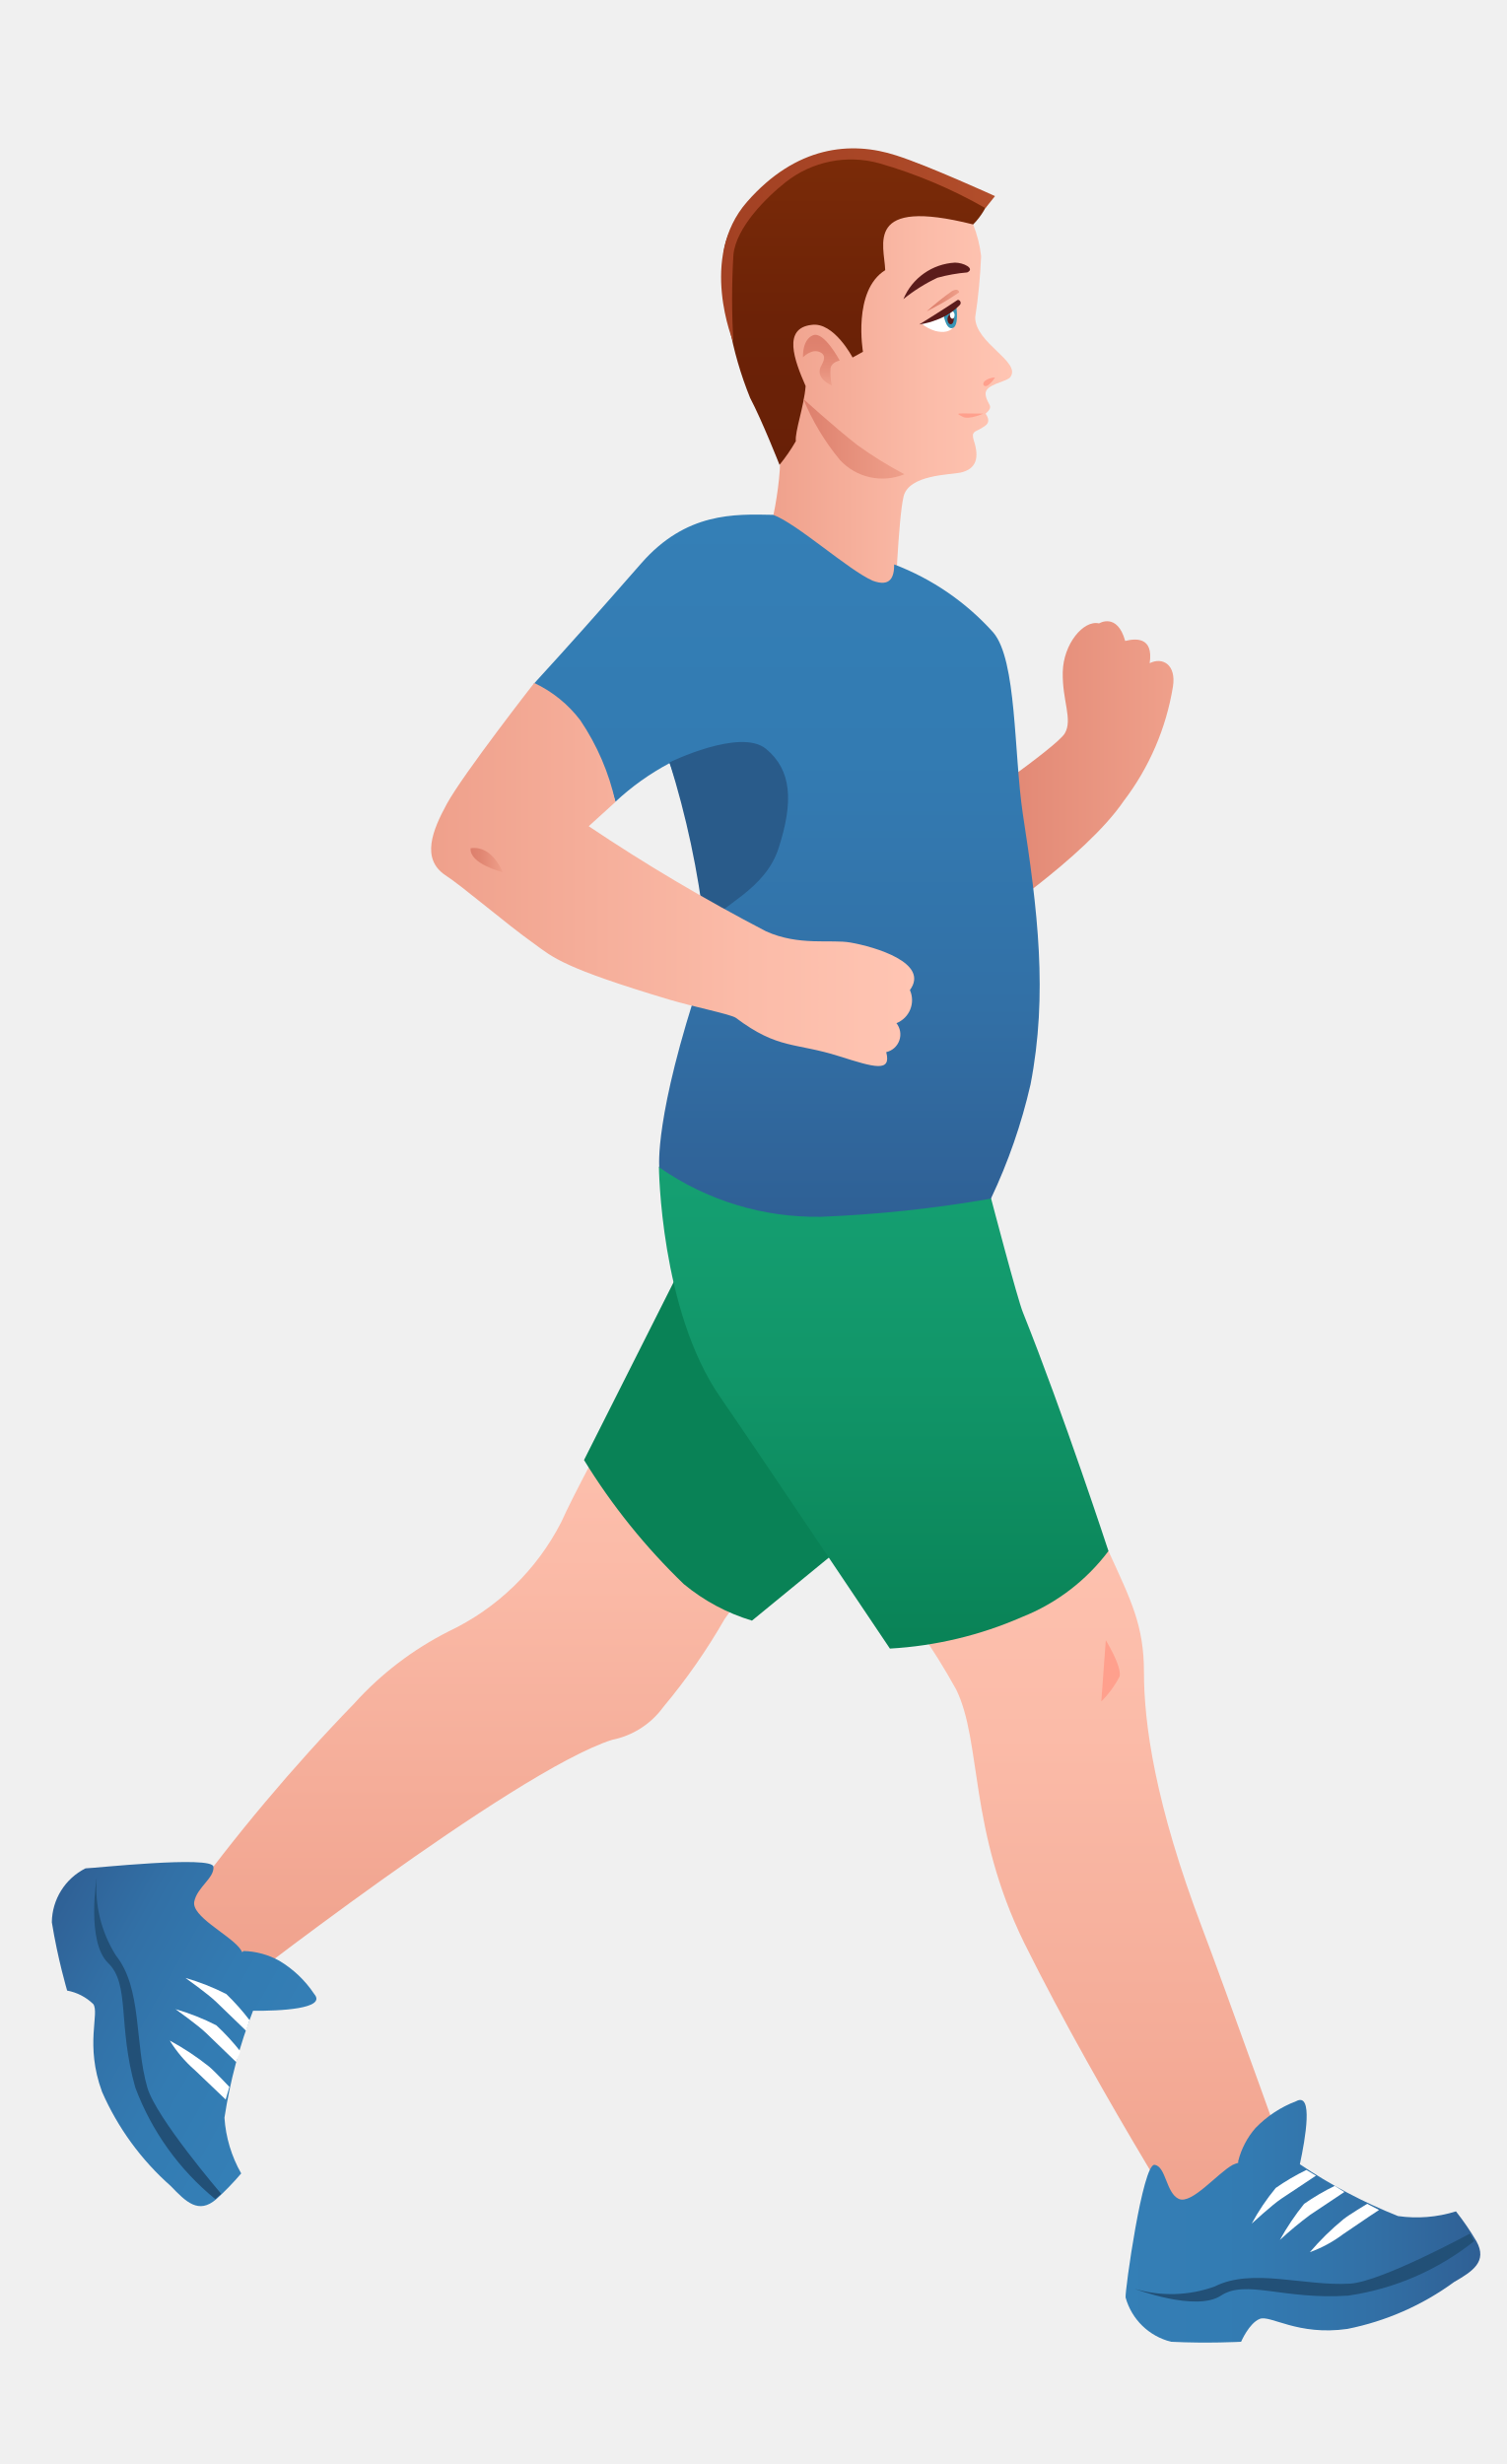
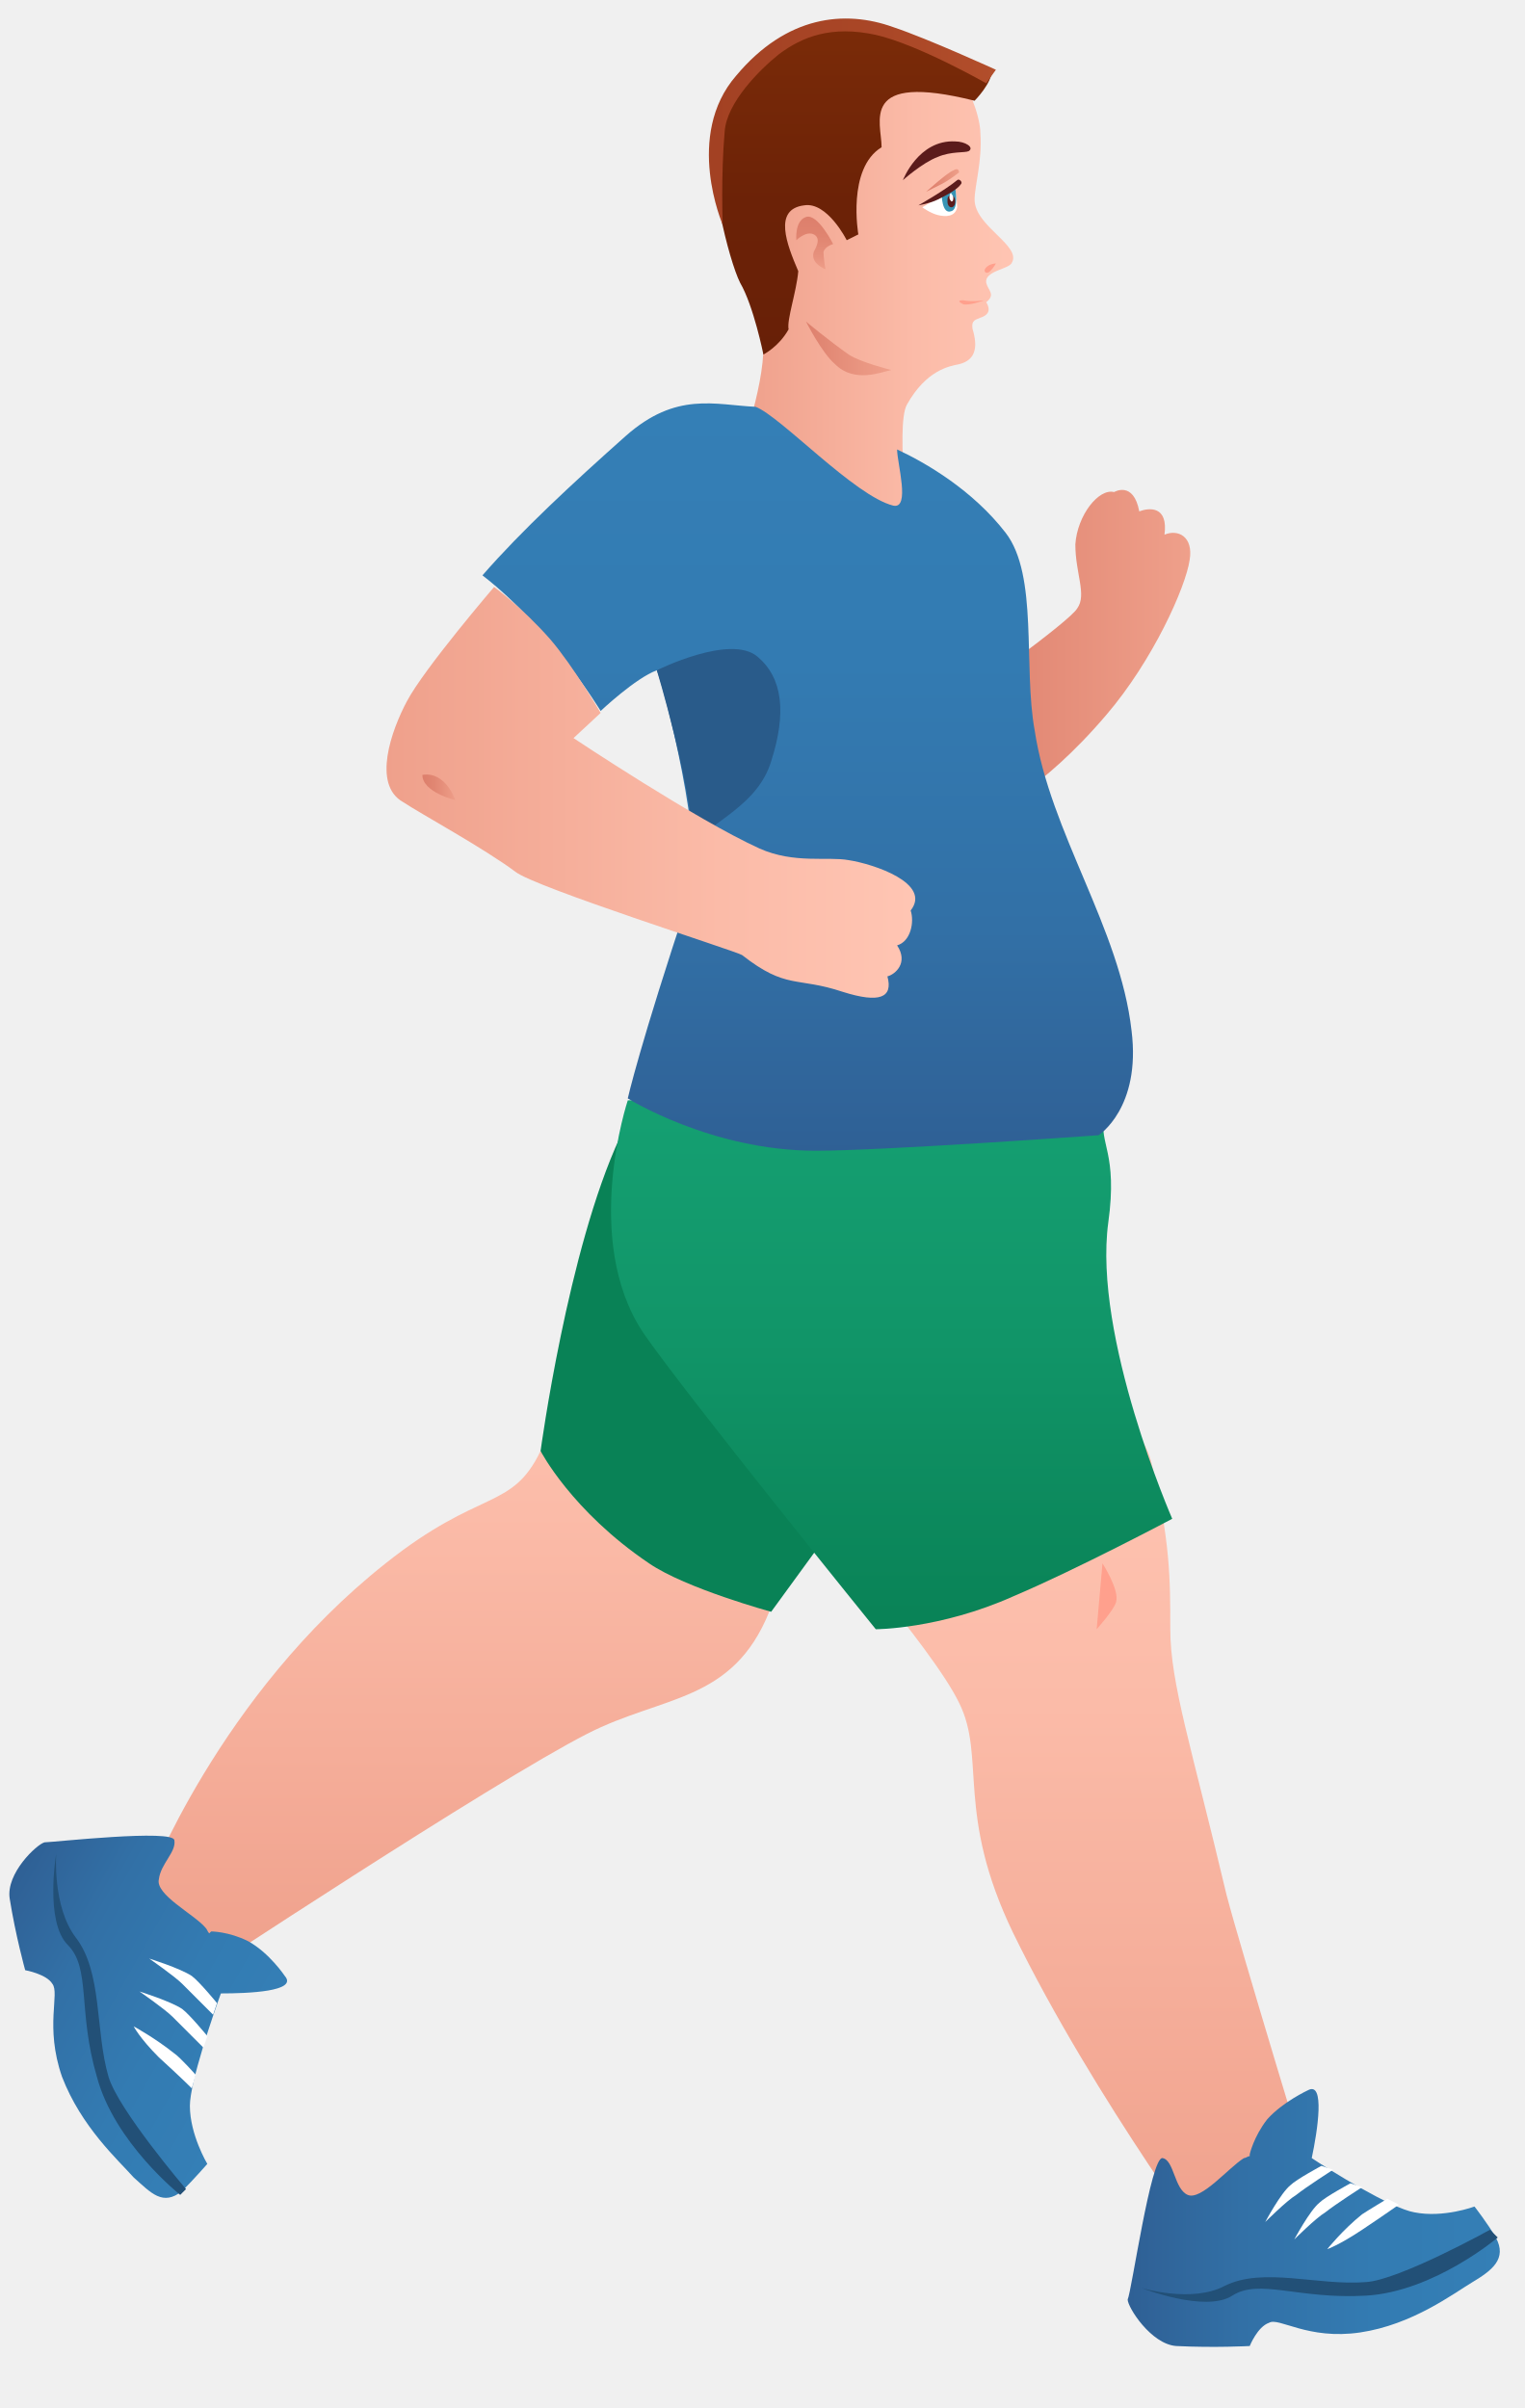
- <svg xmlns="http://www.w3.org/2000/svg" xmlns:xlink="http://www.w3.org/1999/xlink" id="Layer_1" data-name="Layer 1" viewBox="0 0 73.84 120.75">
-   <defs>
-     <style>.cls-1{fill:url(#linear-gradient);}.cls-2{fill:url(#linear-gradient-2);}.cls-3{fill:url(#linear-gradient-3);}.cls-4{fill:url(#linear-gradient-4);}.cls-5{fill:#098256;}.cls-6{fill:url(#linear-gradient-5);}.cls-7{fill:url(#linear-gradient-6);}.cls-8{fill:url(#Degradado_sin_nombre_5);}.cls-9{fill:#295b8a;}.cls-10{fill:url(#linear-gradient-7);}.cls-11{fill:url(#Degradado_sin_nombre_5-2);}.cls-12{fill:#225077;}.cls-13{fill:#fff;}.cls-14{fill:url(#Degradado_sin_nombre_5-3);}.cls-15{fill:#5b1b1b;}.cls-16{fill:url(#linear-gradient-8);}.cls-17{fill:url(#linear-gradient-9);}.cls-18{fill:#ffa08d;}.cls-19{fill:url(#linear-gradient-10);}.cls-20{fill:#3794b5;}.cls-21{fill:url(#linear-gradient-11);}.cls-22{fill:url(#linear-gradient-12);}</style>
-     <linearGradient id="linear-gradient" x1="-232.09" y1="37.94" x2="-221.45" y2="37.94" gradientTransform="matrix(-1, 0, 0, 1, -174.59, 0)" gradientUnits="userSpaceOnUse">
-       <stop offset="0" stop-color="#efa08b" />
-       <stop offset="0.64" stop-color="#e48c78" />
-       <stop offset="0.99" stop-color="#dd7f6c" />
+ <svg xmlns="http://www.w3.org/2000/svg" version="1.1" id="Layer_1" x="0px" y="0px" viewBox="0 0 78.7 124.3" enable-background="new 0 0 78.7 124.3" xml:space="preserve">
+   <g>
+     <linearGradient id="SVGID_1_" gradientUnits="userSpaceOnUse" x1="-9.998" y1="33.667" x2="1.732" y2="33.667" gradientTransform="matrix(-1 0 0 1 51.5075 0)">
+       <stop offset="0" style="stop-color:#EFA08B" />
+       <stop offset="0.64" style="stop-color:#E48C78" />
+       <stop offset="0.995" style="stop-color:#DD7F6C" />
    </linearGradient>
-     <linearGradient id="linear-gradient-2" x1="-224.19" y1="19.49" x2="-212.13" y2="19.49" gradientTransform="matrix(-1, 0, 0, 1, -174.59, 0)" gradientUnits="userSpaceOnUse">
-       <stop offset="0" stop-color="#ffc5b3" />
-       <stop offset="0.36" stop-color="#fbbba8" />
-       <stop offset="1" stop-color="#efa08b" />
+     <path fill="url(#SVGID_1_)" d="M57.5,25.4c-0.8-0.2-1.9,1.2-2,2.7c0,1.5,0.6,2.6,0.1,3.3c-0.4,0.7-5.9,4.6-5.9,4.6L51,42   c0,0,2.7-1.1,6.1-5.1c2.4-2.8,4.1-6.6,4.3-8c0.2-1.2-0.6-1.6-1.3-1.3c0.2-1.5-0.8-1.4-1.3-1.2C58.5,24.8,57.5,25.4,57.5,25.4z" />
+     <linearGradient id="SVGID_2_" gradientUnits="userSpaceOnUse" x1="-0.85" y1="15.791" x2="13.161" y2="15.791" gradientTransform="matrix(-1 0 0 1 51.5075 0)">
+       <stop offset="0" style="stop-color:#FFC5B3" />
+       <stop offset="0.364" style="stop-color:#FBBBA8" />
+       <stop offset="1" style="stop-color:#EFA08B" />
    </linearGradient>
-     <linearGradient id="linear-gradient-3" x1="-216.57" y1="7.41" x2="-216.57" y2="22.76" gradientTransform="matrix(-1, 0, 0, 1, -174.59, 0)" gradientUnits="userSpaceOnUse">
-       <stop offset="0" stop-color="#7b2b08" />
-       <stop offset="0.07" stop-color="#792a08" />
-       <stop offset="0.54" stop-color="#6c2207" />
-       <stop offset="1" stop-color="#682007" />
+     <path fill="url(#SVGID_2_)" d="M39.3,17c-0.4-1.9-0.3-3.7-0.3-3.7s3.7-11.6,9.2-9.8c0.9,0.3,1.7,0.8,2,1.7c0.2,0.5,0.4,1.2,0.4,1.7   c0.1,1.4-0.3,2.7-0.3,3.4c0,1.4,2.5,2.4,1.9,3.3c-0.2,0.3-1.4,0.4-1.3,1c0.1,0.4,0.5,0.6,0,1c0.3,0.5,0,0.7-0.3,0.8   c-0.2,0.1-0.5,0.1-0.4,0.6c0.3,1,0.1,1.6-0.7,1.8c-0.5,0.1-1.7,0.3-2.7,2.1c-0.6,1.1,0.2,7.4,0.2,7.4l-8.7-5.3   C38.3,23.1,39.8,18.8,39.3,17z" />
+     <linearGradient id="SVGID_3_" gradientUnits="userSpaceOnUse" x1="7.54" y1="1.185" x2="7.54" y2="18.327" gradientTransform="matrix(-1 0 0 1 51.5075 0)">
+       <stop offset="0" style="stop-color:#7B2B08" />
+       <stop offset="6.743622e-02" style="stop-color:#792A08" />
+       <stop offset="0.542" style="stop-color:#6C2207" />
+       <stop offset="1" style="stop-color:#682007" />
    </linearGradient>
-     <linearGradient id="linear-gradient-4" x1="-200.06" y1="64.03" x2="-200.06" y2="97.87" xlink:href="#linear-gradient-2" />
-     <linearGradient id="linear-gradient-5" x1="-227.85" y1="70.17" x2="-227.85" y2="111.28" xlink:href="#linear-gradient-2" />
-     <linearGradient id="linear-gradient-6" x1="-217.9" y1="57.17" x2="-217.9" y2="80.79" gradientTransform="matrix(-1, 0, 0, 1, -174.59, 0)" gradientUnits="userSpaceOnUse">
-       <stop offset="0" stop-color="#15a072" />
-       <stop offset="0.46" stop-color="#119568" />
-       <stop offset="1" stop-color="#098256" />
+     <path fill="url(#SVGID_3_)" d="M50.3,5.2c0,0,0.9-0.9,0.9-1.6c-0.8,0-4.4-2.6-7.5-2.4c-3.7,0.3-6.6,3.1-6.9,5.4   c-0.3,2.3,0.8,6.8,1.4,8c0.7,1.2,1.2,3.7,1.2,3.7s0.8-0.4,1.3-1.3c-0.1-0.5,0.4-1.9,0.5-3c-0.6-1.4-1.3-3.2,0.3-3.4   c1.2-0.2,2.2,1.8,2.2,1.8l0.6-0.3c0,0-0.6-3.4,1.2-4.5C45.5,6.3,44.3,3.7,50.3,5.2z" />
+     <linearGradient id="SVGID_4_" gradientUnits="userSpaceOnUse" x1="25.73" y1="64.413" x2="25.73" y2="102.192" gradientTransform="matrix(-1 0 0 1 51.5075 0)">
+       <stop offset="0" style="stop-color:#FFC5B3" />
+       <stop offset="0.364" style="stop-color:#FBBBA8" />
+       <stop offset="1" style="stop-color:#EFA08B" />
    </linearGradient>
-     <linearGradient id="Degradado_sin_nombre_5" x1="-213.15" y1="25.18" x2="-213.15" y2="59.59" gradientTransform="matrix(-1, 0, 0, 1, -174.59, 0)" gradientUnits="userSpaceOnUse">
-       <stop offset="0" stop-color="#347fb6" />
-       <stop offset="0.35" stop-color="#337bb2" />
-       <stop offset="0.7" stop-color="#3270a6" />
-       <stop offset="1" stop-color="#2f6095" />
+     <path fill="url(#SVGID_4_)" d="M43.9,73.4c0,0-2.5,5.7-4.2,9.8c-1.9,4.7-5.5,4.3-9.4,6.3c-4.9,2.5-20.5,12.8-20.5,12.8l-2.2-5   c0,0,3.7-9.8,12.3-16.6c4.9-3.9,6.5-2.7,8-5.8c1.3-2.9,6.4-10.4,6.4-10.4L43.9,73.4z" />
+     <path fill="#098256" d="M44.9,76.2l-5.1,7c0,0-4.4-1.2-6.3-2.5c-4-2.7-5.6-5.8-5.6-5.8s1.4-10.4,4.1-16.2   C36.8,58.2,44.9,76.2,44.9,76.2z" />
+     <linearGradient id="SVGID_5_" gradientUnits="userSpaceOnUse" x1="-3.353" y1="71.267" x2="-3.353" y2="117.175" gradientTransform="matrix(-1 0 0 1 51.5075 0)">
+       <stop offset="0" style="stop-color:#FFC5B3" />
+       <stop offset="0.364" style="stop-color:#FBBBA8" />
+       <stop offset="1" style="stop-color:#EFA08B" />
    </linearGradient>
-     <linearGradient id="linear-gradient-7" x1="-219.39" y1="42.83" x2="-195.71" y2="42.83" xlink:href="#linear-gradient-2" />
-     <linearGradient id="Degradado_sin_nombre_5-2" x1="55.05" y1="108.87" x2="72.43" y2="108.87" gradientTransform="matrix(1, 0, 0, 1, 0, 0)" xlink:href="#Degradado_sin_nombre_5" />
-     <linearGradient id="Degradado_sin_nombre_5-3" x1="-136.95" y1="106.17" x2="-122.48" y2="106.17" gradientTransform="matrix(-0.87, -0.49, -0.49, 0.87, -52.93, -57.58)" xlink:href="#Degradado_sin_nombre_5" />
-     <linearGradient id="linear-gradient-8" x1="-214.84" y1="18.89" x2="-214.84" y2="16.41" gradientTransform="matrix(-1, 0, 0, 1, -174.59, 0)" gradientUnits="userSpaceOnUse">
-       <stop offset="0" stop-color="#efa08b" />
-       <stop offset="0.28" stop-color="#e7917d" />
-       <stop offset="0.66" stop-color="#e08470" />
-       <stop offset="0.99" stop-color="#dd7f6c" />
+     <path fill="url(#SVGID_5_)" d="M54.5,71.3c0,0,4.2,1.4,4.9,4.1c1,4.1,1,6.1,1,8.7c0,2.8,1.1,6.1,2.9,13.7   c0.7,2.7,4.6,15.5,4.6,15.5l-4.8,3.9c0,0-6.6-8.8-10.8-17.4c-3-6.2-1.4-9.1-2.8-11.9c-1.4-2.9-7.8-10.1-7.8-10.1S53,75.2,54.5,71.3   z" />
+     <linearGradient id="SVGID_6_" gradientUnits="userSpaceOnUse" x1="5.517" y1="56.72" x2="5.517" y2="84.055" gradientTransform="matrix(-1 0 0 1 51.5075 0)">
+       <stop offset="0" style="stop-color:#15A072" />
+       <stop offset="0.456" style="stop-color:#119568" />
+       <stop offset="1" style="stop-color:#098256" />
    </linearGradient>
-     <linearGradient id="linear-gradient-9" x1="-218.9" y1="21.49" x2="-213.94" y2="21.49" xlink:href="#linear-gradient" />
-     <linearGradient id="linear-gradient-10" x1="-199.22" y1="42.15" x2="-197.64" y2="42.15" gradientTransform="matrix(-1, 0, 0, 1, -174.59, 0)" gradientUnits="userSpaceOnUse">
-       <stop offset="0" stop-color="#efa08b" />
-       <stop offset="0.09" stop-color="#ed9c87" />
-       <stop offset="0.64" stop-color="#e18773" />
-       <stop offset="0.99" stop-color="#dd7f6c" />
+     <path fill="url(#SVGID_6_)" d="M57,57.7c-0.3,1.3,0.7,1.8,0.2,5.4c-0.8,5.9,3.3,15.3,3.3,15.3s-4.9,2.6-8.2,4   c-3.8,1.7-7.1,1.7-7.1,1.7S35.4,72,33.2,68.8c-3.2-4.8-0.8-12-0.8-12S48,56.4,57,57.7z" />
+     <linearGradient id="SVGID_7_" gradientUnits="userSpaceOnUse" x1="9.867" y1="20.875" x2="9.867" y2="59.452" gradientTransform="matrix(-1 0 0 1 51.5075 0)">
+       <stop offset="0" style="stop-color:#347FB6" />
+       <stop offset="0.345" style="stop-color:#337BB2" />
+       <stop offset="0.701" style="stop-color:#3270A6" />
+       <stop offset="1" style="stop-color:#2F6095" />
    </linearGradient>
-     <linearGradient id="linear-gradient-11" x1="-221.6" y1="14.73" x2="-220" y2="14.73" gradientTransform="matrix(-1, 0, 0, 1, -174.59, 0)" gradientUnits="userSpaceOnUse">
-       <stop offset="0" stop-color="#efa08b" />
-       <stop offset="0.16" stop-color="#eb9984" />
-       <stop offset="0.65" stop-color="#e18672" />
-       <stop offset="0.99" stop-color="#dd7f6c" />
+     <path fill="url(#SVGID_7_)" d="M46.3,23.2c1.5,0.7,3.9,2.1,5.6,4.3c1.7,2.2,0.9,6.9,1.5,10.2c0.8,5.3,4.4,10.2,5,15.5   c0.5,4-1.7,5.4-1.7,5.4s-11.1,0.8-14.6,0.8c-5.4,0-9.7-2.7-9.7-2.7S33,54,35.6,46.2c0.8-2.5-1.3-10.6-1.7-11.6   c-1.1,0.4-2.9,2.1-2.9,2.1s-2.6-4.3-6.1-7c2-2.3,4.7-4.8,7.4-7.2c2.6-2.3,4.6-1.6,6.7-1.5c1.3,0.5,5.1,4.6,7.1,5.1   C47,26.3,46.3,23.9,46.3,23.2z" />
+     <path fill="#295B8A" d="M33.9,34.6c0,0,3.8-1.9,5.2-0.7c1.3,1.1,1.5,2.9,0.7,5.4c-0.7,2.3-3.1,3.1-4,4.3   C35.6,40.2,33.9,34.6,33.9,34.6z" />
+     <linearGradient id="SVGID_8_" gradientUnits="userSpaceOnUse" x1="4.438" y1="40.898" x2="31.608" y2="40.898" gradientTransform="matrix(-1 0 0 1 51.5075 0)">
+       <stop offset="0" style="stop-color:#FFC5B3" />
+       <stop offset="0.364" style="stop-color:#FBBBA8" />
+       <stop offset="1" style="stop-color:#EFA08B" />
    </linearGradient>
-     <linearGradient id="linear-gradient-12" x1="-223.34" y1="11.97" x2="-209.88" y2="11.97" gradientTransform="matrix(-1, 0, 0, 1, -174.59, 0)" gradientUnits="userSpaceOnUse">
-       <stop offset="0" stop-color="#b24e2b" />
-       <stop offset="0.38" stop-color="#aa4727" />
-       <stop offset="1" stop-color="#a34123" />
+     <path fill="url(#SVGID_8_)" d="M21,36.2c0.9-1.7,4.5-5.9,4.5-5.9s1.4,1,2.9,2.7c1.2,1.4,2.6,3.8,2.6,3.8l-1.4,1.3   c0,0,6.3,4.2,9.6,5.7c1.8,0.8,3.5,0.4,4.6,0.6c1.3,0.2,4.3,1.2,3.2,2.6c0.2,0.6,0,1.6-0.7,1.8c0.6,0.9-0.1,1.5-0.5,1.6   c0.3,1.1-0.4,1.4-2.3,0.8c-2.4-0.8-2.9-0.1-5.2-1.9c-0.3-0.2-10.7-3.5-11.7-4.3c-1.6-1.2-4.9-3-5.8-3.6   C19.2,40.5,20.2,37.7,21,36.2z" />
+     <g>
+       <linearGradient id="SVGID_9_" gradientUnits="userSpaceOnUse" x1="-26.005" y1="114.483" x2="-6.849" y2="114.483" gradientTransform="matrix(-1 0 0 1 51.5075 0)">
+         <stop offset="0" style="stop-color:#347FB6" />
+         <stop offset="0.345" style="stop-color:#337BB2" />
+         <stop offset="0.701" style="stop-color:#3270A6" />
+         <stop offset="1" style="stop-color:#2F6095" />
+       </linearGradient>
+       <path fill="url(#SVGID_9_)" d="M60,111.4c0.6,0.1,0.6,1.6,1.3,1.9c0.7,0.3,2.1-1.4,2.9-1.9c0.1,0,0.2-0.1,0.3-0.1l0-0.1    c0,0,0.2-0.9,0.9-1.8c0.8-0.9,2.1-1.5,2.1-1.5c0.9-0.5,0.5,2.1,0.2,3.5c0.9,0.6,4.1,2.6,5.3,2.8c1.5,0.3,3.1-0.3,3.1-0.3    s0.7,0.9,1.1,1.6c0.6,1.1-0.2,1.7-1.2,2.3c-1,0.6-3.1,2.2-5.8,2.6c-2.7,0.4-4.2-0.8-4.7-0.5c-0.6,0.2-1,1.2-1,1.2s-1.8,0.1-3.8,0    c-1.3-0.1-2.5-2-2.5-2.4C58.4,118.3,59.4,111.3,60,111.4z" />
+       <path fill="#225077" d="M77.3,115.5c0,0-3.3,2.8-6.8,3c-3.5,0.2-5.5-0.9-6.9,0c-1.4,0.9-4.7-0.4-4.7-0.4s2.6,0.8,4.3-0.1    c2-1,4.8,0,7.3-0.2c1.7-0.1,6.4-2.7,6.4-2.7L77.3,115.5z" />
+       <path fill="#FFFFFF" d="M72.2,113.8c0,0-0.7,0.5-1.9,1.3c-1.2,0.8-1.8,1-1.8,1s0.8-1,1.8-1.8c0.3-0.2,1.3-0.8,1.3-0.8L72.2,113.8z    " />
+       <path fill="#FFFFFF" d="M70.3,112.9c0,0-1.4,0.9-1.9,1.3c-0.5,0.3-1.6,1.4-1.6,1.4s0.8-1.5,1.3-1.9c0.3-0.3,1.6-1,1.6-1    L70.3,112.9z" />
+       <path fill="#FFFFFF" d="M68.8,112c0,0-1.4,0.9-1.9,1.3c-0.5,0.3-1.6,1.4-1.6,1.4s0.8-1.5,1.3-1.9c0.3-0.3,1.6-1,1.6-1L68.8,112z" />
+     </g>
+     <g>
+       <linearGradient id="SVGID_10_" gradientUnits="userSpaceOnUse" x1="148.431" y1="186.112" x2="164.467" y2="186.112" gradientTransform="matrix(-0.8711 -0.4911 -0.4911 0.8711 234.1178 17.7578)">
+         <stop offset="0" style="stop-color:#347FB6" />
+         <stop offset="0.345" style="stop-color:#337BB2" />
+         <stop offset="0.701" style="stop-color:#3270A6" />
+         <stop offset="1" style="stop-color:#2F6095" />
+       </linearGradient>
+       <path fill="url(#SVGID_10_)" d="M2.3,95.1C2.7,95.1,9,94.4,9,95c0.1,0.6-0.7,1.2-0.8,2c-0.2,0.8,1.8,1.8,2.4,2.5    c0.1,0.1,0.1,0.2,0.2,0.3l0.1-0.1c0,0,0.9,0,1.9,0.5c1.1,0.6,1.9,1.8,1.9,1.8c0.7,0.8-1.9,0.9-3.3,0.9c-0.4,1.1-1.6,4.6-1.6,5.8    c0,1.5,0.9,3,0.9,3s-0.7,0.8-1.3,1.4c-1,0.8-1.6,0.1-2.5-0.7c-0.8-0.9-2.7-2.6-3.7-5.2c-0.9-2.6-0.1-4.3-0.5-4.8    c-0.3-0.5-1.4-0.7-1.4-0.7s-0.5-1.8-0.8-3.7C0.3,96.7,1.9,95.2,2.3,95.1z" />
+       <path fill="#225077" d="M9.3,113.3c0,0-3.4-2.7-4.3-6.1c-1-3.4-0.3-5.6-1.5-6.8c-1.2-1.2-0.6-4.7-0.6-4.7s-0.2,2.7,1,4.3    c1.4,1.8,1,4.8,1.7,7.2c0.5,1.7,4,5.8,4,5.8L9.3,113.3z" />
+       <path fill="#FFFFFF" d="M9.9,107.8c0,0-0.6-0.6-1.7-1.6c-1-1-1.3-1.6-1.3-1.6S8,105.2,9,106c0.3,0.2,1.1,1.1,1.1,1.1L9.9,107.8z" />
+       <path fill="#FFFFFF" d="M10.5,105.7c0,0-1.2-1.2-1.6-1.6c-0.4-0.4-1.7-1.3-1.7-1.3s1.6,0.5,2.2,0.9c0.4,0.3,1.3,1.4,1.3,1.4    L10.5,105.7z" />
+       <path fill="#FFFFFF" d="M11,104c0,0-1.2-1.2-1.6-1.6c-0.4-0.4-1.7-1.3-1.7-1.3s1.6,0.5,2.2,0.9c0.4,0.3,1.3,1.4,1.3,1.4L11,104z" />
+     </g>
+     <path fill="#5B1B1B" d="M49.3,7.3c0.5,0,1,0.3,0.7,0.5c-0.2,0.1-0.9,0-1.6,0.3c-0.8,0.3-1.8,1.2-1.8,1.2S47.4,7.2,49.3,7.3z" />
+     <linearGradient id="SVGID_11_" gradientUnits="userSpaceOnUse" x1="9.453" y1="14.002" x2="9.453" y2="11.238" gradientTransform="matrix(-1 0 0 1 51.5075 0)">
+       <stop offset="0" style="stop-color:#EFA08B" />
+       <stop offset="0.278" style="stop-color:#E7917D" />
+       <stop offset="0.658" style="stop-color:#E08470" />
+       <stop offset="0.995" style="stop-color:#DD7F6C" />
    </linearGradient>
-   </defs>
-   <path class="cls-1" d="M53.86,30.55c-.76-.18-1.75,1-1.78,2.39s.5,2.32.1,3S46.86,40,46.86,40L48,45.44s5.17-3.4,7.07-6.19a12.57,12.57,0,0,0,2.41-5.6c.17-1.07-.5-1.47-1.14-1.15.2-1.32-.72-1.21-1.2-1.09C54.75,30,53.86,30.55,53.86,30.55Z" />
-   <path class="cls-2" d="M38.14,21.5c-.4-1.67-.6-3.3-.6-3.3s3.35-10.38,8.37-8.77A2.47,2.47,0,0,1,47.69,11a6.08,6.08,0,0,1,.39,1.55,27,27,0,0,1-.29,3c0,1.28,2.28,2.18,1.72,2.93-.18.25-1.28.34-1.21.86s.46.53,0,.93c.31.46,0,.59-.25.74s-.47.13-.33.57c.29.88.11,1.41-.65,1.58-.48.11-2.53.09-2.79,1.17s-.42,5.37-.42,5.37l-6.31-2.89S38.53,23.17,38.14,21.5Z" />
-   <path class="cls-3" d="M47.69,11a3.49,3.49,0,0,0,.86-1.44c-.76,0-4-2.35-6.79-2.12-3.39.29-6,2.82-6.29,4.87a17.65,17.65,0,0,0,1.29,7.19c.59,1.12,1.44,3.28,1.44,3.28A8.7,8.7,0,0,0,39,21.62c-.05-.48.4-1.69.48-2.7-.56-1.28-1.14-2.84.3-3,1.09-.15,2,1.6,2,1.6l.51-.28s-.52-3,1.09-4C43.34,12,42.33,9.65,47.69,11Z" />
-   <path class="cls-4" d="M41.94,72.06a42.05,42.05,0,0,0-6.44,7.3,29.93,29.93,0,0,1-3,4.3A4.08,4.08,0,0,1,30,85.26C25.18,86.79,11,97.87,11,97.87L9,93.43a91.7,91.7,0,0,1,8.35-9.94A15.86,15.86,0,0,1,22,79.94a11.94,11.94,0,0,0,5.51-5.36C28.67,72,33.17,64,33.17,64Z" />
-   <path class="cls-5" d="M42.79,74.55l-5.94,4.87a9.55,9.55,0,0,1-3.34-1.79,30.88,30.88,0,0,1-4.89-6.08l5.47-10.86Z" />
-   <path class="cls-6" d="M51.56,70.17s1.73,3.6,2.76,5.84c1.11,2.43,1.74,3.64,1.74,5.95,0,2.5.54,6.45,2.87,12.57.89,2.32,4.81,13.26,4.81,13.26l-4.34,3.49S54,102.89,50.19,95.21c-2.73-5.57-2.07-9.83-3.33-12.41A32.89,32.89,0,0,0,42.79,77S50.15,73.71,51.56,70.17Z" />
-   <path class="cls-7" d="M48.56,58.7s1.31,5,1.57,5.62c2,5,4.19,11.69,4.19,11.69a9.81,9.81,0,0,1-4.23,3.23,18.8,18.8,0,0,1-6.48,1.55s-6.34-9.46-8.32-12.33c-2.94-4.25-3-11.29-3-11.29Z" />
-   <path class="cls-8" d="M43.82,27.66A12.49,12.49,0,0,1,48.68,31c1.15,1.36,1,5.88,1.44,8.86.73,4.72,1.24,8.86.38,13.29a27.26,27.26,0,0,1-1.94,5.59,63.06,63.06,0,0,1-8.31.89,13.46,13.46,0,0,1-7.94-2.42s-.27-2.44,2.08-9.46c.76-2.25-1.17-9.53-1.58-10.35a12.44,12.44,0,0,0-2.65,1.89,11.6,11.6,0,0,0-4-5.78c1.83-2,3.08-3.41,5.27-5.91s4.55-2.41,6.46-2.37c1.17.43,3.69,2.71,4.88,3.23C43.64,28.78,43.82,28.28,43.82,27.66Z" />
-   <path class="cls-9" d="M32.81,37.36s3.47-1.7,4.73-.66,1.35,2.58.62,4.85c-.67,2.09-2.83,2.79-3.63,3.89A44.36,44.36,0,0,0,32.81,37.36Z" />
-   <path class="cls-10" d="M21.9,39.39c.82-1.49,4.28-5.92,4.28-5.92a6.07,6.07,0,0,1,2.26,1.83,11.65,11.65,0,0,1,1.72,4l-1.31,1.19a90.4,90.4,0,0,0,8.69,5.15c1.61.73,3.19.38,4.14.55,1.2.21,3.89,1,2.91,2.33a1.21,1.21,0,0,1-.66,1.62.89.89,0,0,1-.5,1.42c.26,1-.57.75-2.28.21-2.19-.7-3-.32-5.09-1.89-.26-.18-2.08-.54-3.25-.89-5.21-1.56-5.7-2.06-6.63-2.74-1.41-1-3.54-2.84-4.37-3.37C20.64,42.08,21.18,40.71,21.9,39.39Z" />
-   <path class="cls-11" d="M56.58,106.09c.56.07.56,1.39,1.19,1.67s1.88-1.25,2.64-1.67a2.15,2.15,0,0,1,.27-.1l0-.09a3.94,3.94,0,0,1,.84-1.61,5.48,5.48,0,0,1,2-1.32c.85-.46.45,1.84.18,3.09a25.27,25.27,0,0,0,4.81,2.54,6.43,6.43,0,0,0,2.84-.23,13.27,13.27,0,0,1,1,1.46c.56,1-.19,1.48-1.09,2a13.22,13.22,0,0,1-5.23,2.3c-2.44.35-3.78-.7-4.3-.49s-.91,1.12-.91,1.12-1.64.09-3.43,0a3.08,3.08,0,0,1-2.23-2.17C55.12,112.29,56,106,56.58,106.09Z" />
-   <path class="cls-12" d="M72.24,109.83a12.86,12.86,0,0,1-6.18,2.67c-3.17.21-5-.81-6.23,0s-4.24-.34-4.24-.34a6.29,6.29,0,0,0,3.94-.11c1.84-.93,4.39,0,6.65-.14,1.54-.11,5.85-2.45,5.85-2.45Z" />
-   <path class="cls-13" d="M67.58,108.3s-.67.44-1.75,1.18a6.27,6.27,0,0,1-1.64.89,13,13,0,0,1,1.64-1.61C66.1,108.54,67,108,67,108Z" />
-   <path class="cls-13" d="M65.88,107.42l-1.69,1.13a18.46,18.46,0,0,0-1.47,1.22A12.28,12.28,0,0,1,63.91,108a10.92,10.92,0,0,1,1.5-.88Z" />
-   <path class="cls-13" d="M64.49,106.62l-1.7,1.13c-.45.3-1.45,1.22-1.45,1.22a10.74,10.74,0,0,1,1.18-1.75,10.92,10.92,0,0,1,1.5-.88Z" />
-   <path class="cls-14" d="M4.19,91.56c.35,0,6.22-.64,6.27-.08s-.8,1-.94,1.71,1.62,1.57,2.19,2.24a1.11,1.11,0,0,1,.16.24l.07-.06a3.82,3.82,0,0,1,1.75.48,5.33,5.33,0,0,1,1.71,1.63c.63.73-1.71.83-3,.82A24.7,24.7,0,0,0,11,103.78a6.35,6.35,0,0,0,.82,2.73,13.22,13.22,0,0,1-1.22,1.26c-.87.76-1.49.13-2.23-.64A13.24,13.24,0,0,1,5,102.51c-.85-2.31-.11-3.85-.43-4.3a2.48,2.48,0,0,0-1.28-.66S2.83,96,2.54,94.2A3,3,0,0,1,4.19,91.56Z" />
-   <path class="cls-12" d="M10.55,107.77a12.89,12.89,0,0,1-3.92-5.47c-.87-3.06-.25-5.06-1.33-6.1S4.74,92,4.74,92a6.24,6.24,0,0,0,.94,3.83c1.29,1.61.91,4.29,1.54,6.47.43,1.49,3.62,5.21,3.62,5.21Z" />
-   <path class="cls-13" d="M11.06,102.89l-1.52-1.45A6.25,6.25,0,0,1,8.32,100a12.93,12.93,0,0,1,1.92,1.27c.27.22,1,1,1,1Z" />
-   <path class="cls-13" d="M11.57,101.05,10.1,99.63c-.39-.38-1.5-1.17-1.5-1.17a11.3,11.3,0,0,1,2,.79,11.33,11.33,0,0,1,1.18,1.28Z" />
-   <path class="cls-13" d="M12.06,99.52,10.59,98.1c-.39-.38-1.5-1.17-1.5-1.17a11.3,11.3,0,0,1,2,.79A11.33,11.33,0,0,1,12.23,99Z" />
-   <path class="cls-15" d="M46.8,12.87c.42,0,1,.29.6.48a8.11,8.11,0,0,0-1.46.26,8.18,8.18,0,0,0-1.67,1.05A2.91,2.91,0,0,1,46.8,12.87Z" />
-   <path class="cls-16" d="M41.15,17.67s-.77-1.46-1.31-1.24-.49,1.08-.49,1.08.43-.45.84-.25.05.62,0,.79c-.17.55.57.84.57.84a3.24,3.24,0,0,1-.06-.84C40.75,17.74,41.15,17.67,41.15,17.67Z" />
-   <path class="cls-17" d="M44.32,23.24A19.2,19.2,0,0,1,42,21.8c-1.2-.94-2.64-2.26-2.64-2.26a11.67,11.67,0,0,0,1.8,3A2.83,2.83,0,0,0,44.32,23.24Z" />
-   <path class="cls-18" d="M54.19,80.38s.78,1.26.68,1.77a4.92,4.92,0,0,1-.9,1.23Z" />
-   <path class="cls-19" d="M23.06,41.57c1.07-.17,1.57,1.17,1.57,1.17S23,42.34,23.06,41.57Z" />
-   <path class="cls-13" d="M46.78,15a2.46,2.46,0,0,1,0,.89c-.13.41-.58.42-.94.33a2,2,0,0,1-.68-.36l.86-.51Z" />
-   <path class="cls-20" d="M46.86,15s.16,1-.19,1.08-.45-.77-.45-.77Z" />
-   <path class="cls-15" d="M46.43,15.64c0,.14.07.25.16.25s.15-.11.15-.25-.07-.24-.15-.24S46.43,15.51,46.43,15.64Z" />
-   <path class="cls-13" d="M46.55,15.44c0,.1.06.18.12.18s.11-.08.11-.18-.05-.18-.11-.18S46.55,15.34,46.55,15.44Z" />
-   <path class="cls-18" d="M48.76,18.5a1.35,1.35,0,0,1-.29.34c-.21.2-.39,0-.21-.17A.83.83,0,0,1,48.76,18.5Z" />
-   <path class="cls-18" d="M48.19,20.27s-.7.31-1,.16-.31-.17,0-.17Z" />
-   <path class="cls-15" d="M46.91,14.71c.08-.06.23.09.14.22a2.92,2.92,0,0,1-1.09.72,3.76,3.76,0,0,1-.91.25S46.37,15.08,46.91,14.71Z" />
-   <path class="cls-21" d="M47,14.33s-.48.33-.84.53-.75.4-.75.4a13.79,13.79,0,0,1,1.25-1C47,14.09,47,14.33,47,14.33Z" />
-   <path class="cls-22" d="M48.76,9.61l-.47.59A23.5,23.5,0,0,0,43.08,8a5.17,5.17,0,0,0-4.57.92c-.94.74-2.45,2.23-2.57,3.58a36.31,36.31,0,0,0,0,4.27s-1.73-4.14.67-6.88,5.09-3,7.32-2.27C45.52,8.13,48.76,9.61,48.76,9.61Z" />
+     <path fill="url(#SVGID_11_)" d="M43,12.6c0,0-0.8-1.6-1.4-1.4c-0.6,0.2-0.5,1.2-0.5,1.2s0.5-0.5,0.9-0.3c0.4,0.2,0.1,0.7,0,0.9   c-0.2,0.6,0.6,0.9,0.6,0.9s-0.1-0.6-0.1-0.9C42.6,12.7,43,12.6,43,12.6z" />
+     <linearGradient id="SVGID_12_" gradientUnits="userSpaceOnUse" x1="5.536" y1="17.961" x2="10.016" y2="17.961" gradientTransform="matrix(-1 0 0 1 51.5075 0)">
+       <stop offset="0" style="stop-color:#EFA08B" />
+       <stop offset="0.64" style="stop-color:#E48C78" />
+       <stop offset="0.995" style="stop-color:#DD7F6C" />
+     </linearGradient>
+     <path fill="url(#SVGID_12_)" d="M46,19.1c0,0-1.6-0.4-2.2-0.8c-1-0.7-2.2-1.7-2.2-1.7s0.8,1.6,1.5,2.2C44.1,19.8,45.5,19.2,46,19.1   z" />
+     <path fill="#FFA08D" d="M56.9,80.7c0,0,0.9,1.4,0.7,2c-0.1,0.4-1,1.4-1,1.4L56.9,80.7z" />
+     <linearGradient id="SVGID_13_" gradientUnits="userSpaceOnUse" x1="27.944" y1="40.64" x2="29.68" y2="40.64" gradientTransform="matrix(-1 0 0 1 51.5075 0)">
+       <stop offset="0" style="stop-color:#EFA08B" />
+       <stop offset="8.620072e-02" style="stop-color:#ED9C87" />
+       <stop offset="0.635" style="stop-color:#E18773" />
+       <stop offset="0.995" style="stop-color:#DD7F6C" />
+     </linearGradient>
+     <path fill="url(#SVGID_13_)" d="M21.8,40c1.2-0.2,1.7,1.3,1.7,1.3S21.8,40.9,21.8,40z" />
+     <path fill="#FFFFFF" d="M49.3,9.7c0,0,0.1,0.7,0.1,1c-0.1,0.5-0.6,0.5-1,0.4c-0.4-0.1-0.8-0.4-0.8-0.4l1-0.6L49.3,9.7z" />
+     <path fill="#3794B5" d="M49.3,9.7c0,0,0.2,1.1-0.2,1.2c-0.5,0.2-0.5-0.9-0.5-0.9L49.3,9.7z" />
+     <path fill="#5B1B1B" d="M48.9,10.4c0,0.2,0.1,0.3,0.2,0.3c0.1,0,0.2-0.1,0.2-0.3c0-0.2-0.1-0.3-0.2-0.3   C48.9,10.1,48.9,10.2,48.9,10.4z" />
+     <path fill="#FFFFFF" d="M49,10.2c0,0.1,0.1,0.2,0.1,0.2c0.1,0,0.1-0.1,0.1-0.2c0-0.1-0.1-0.2-0.1-0.2C49.1,9.9,49,10,49,10.2z" />
+     <path fill="#FFA08D" d="M51.4,13.6c0,0-0.1,0.2-0.3,0.4c-0.2,0.2-0.4,0-0.2-0.2C51.1,13.6,51.4,13.6,51.4,13.6z" />
+     <path fill="#FFA08D" d="M50.8,15.5c0,0-0.8,0.3-1.1,0.2c-0.2-0.1-0.3-0.2,0-0.2C50.2,15.6,50.8,15.5,50.8,15.5z" />
+     <path fill="#5B1B1B" d="M49.4,9.3c0.1-0.1,0.3,0.1,0.2,0.2c-0.2,0.3-0.8,0.6-1.2,0.8c-0.4,0.2-1,0.3-1,0.3S48.8,9.8,49.4,9.3z" />
+     <linearGradient id="SVGID_14_" gradientUnits="userSpaceOnUse" x1="2.002" y1="9.357" x2="3.762" y2="9.357" gradientTransform="matrix(-1 0 0 1 51.5075 0)">
+       <stop offset="0" style="stop-color:#EFA08B" />
+       <stop offset="0.156" style="stop-color:#EB9984" />
+       <stop offset="0.649" style="stop-color:#E18672" />
+       <stop offset="0.995" style="stop-color:#DD7F6C" />
+     </linearGradient>
+     <path fill="url(#SVGID_14_)" d="M49.5,8.9c0,0-0.5,0.4-0.9,0.6c-0.4,0.2-0.8,0.4-0.8,0.4s1.1-1,1.4-1.1C49.5,8.6,49.5,8.9,49.5,8.9   z" />
+     <linearGradient id="SVGID_15_" gradientUnits="userSpaceOnUse" x1="8.177903e-02" y1="6.282" x2="14.918" y2="6.282" gradientTransform="matrix(-1 0 0 1 51.5075 0)">
+       <stop offset="0" style="stop-color:#B24E2B" />
+       <stop offset="0.384" style="stop-color:#AA4727" />
+       <stop offset="1" style="stop-color:#A34123" />
+     </linearGradient>
+     <path fill="url(#SVGID_15_)" d="M51.4,3.6l-0.5,0.7c0,0-3.5-2-5.7-2.5c-2.3-0.5-3.8,0.1-5,1c-1,0.8-2.7,2.5-2.8,4   c-0.2,2.3-0.1,4.8-0.1,4.8S35.3,7,38,3.9c2.6-3.1,5.6-3.4,8.1-2.5C47.9,2,51.4,3.6,51.4,3.6z" />
+   </g>
</svg>
